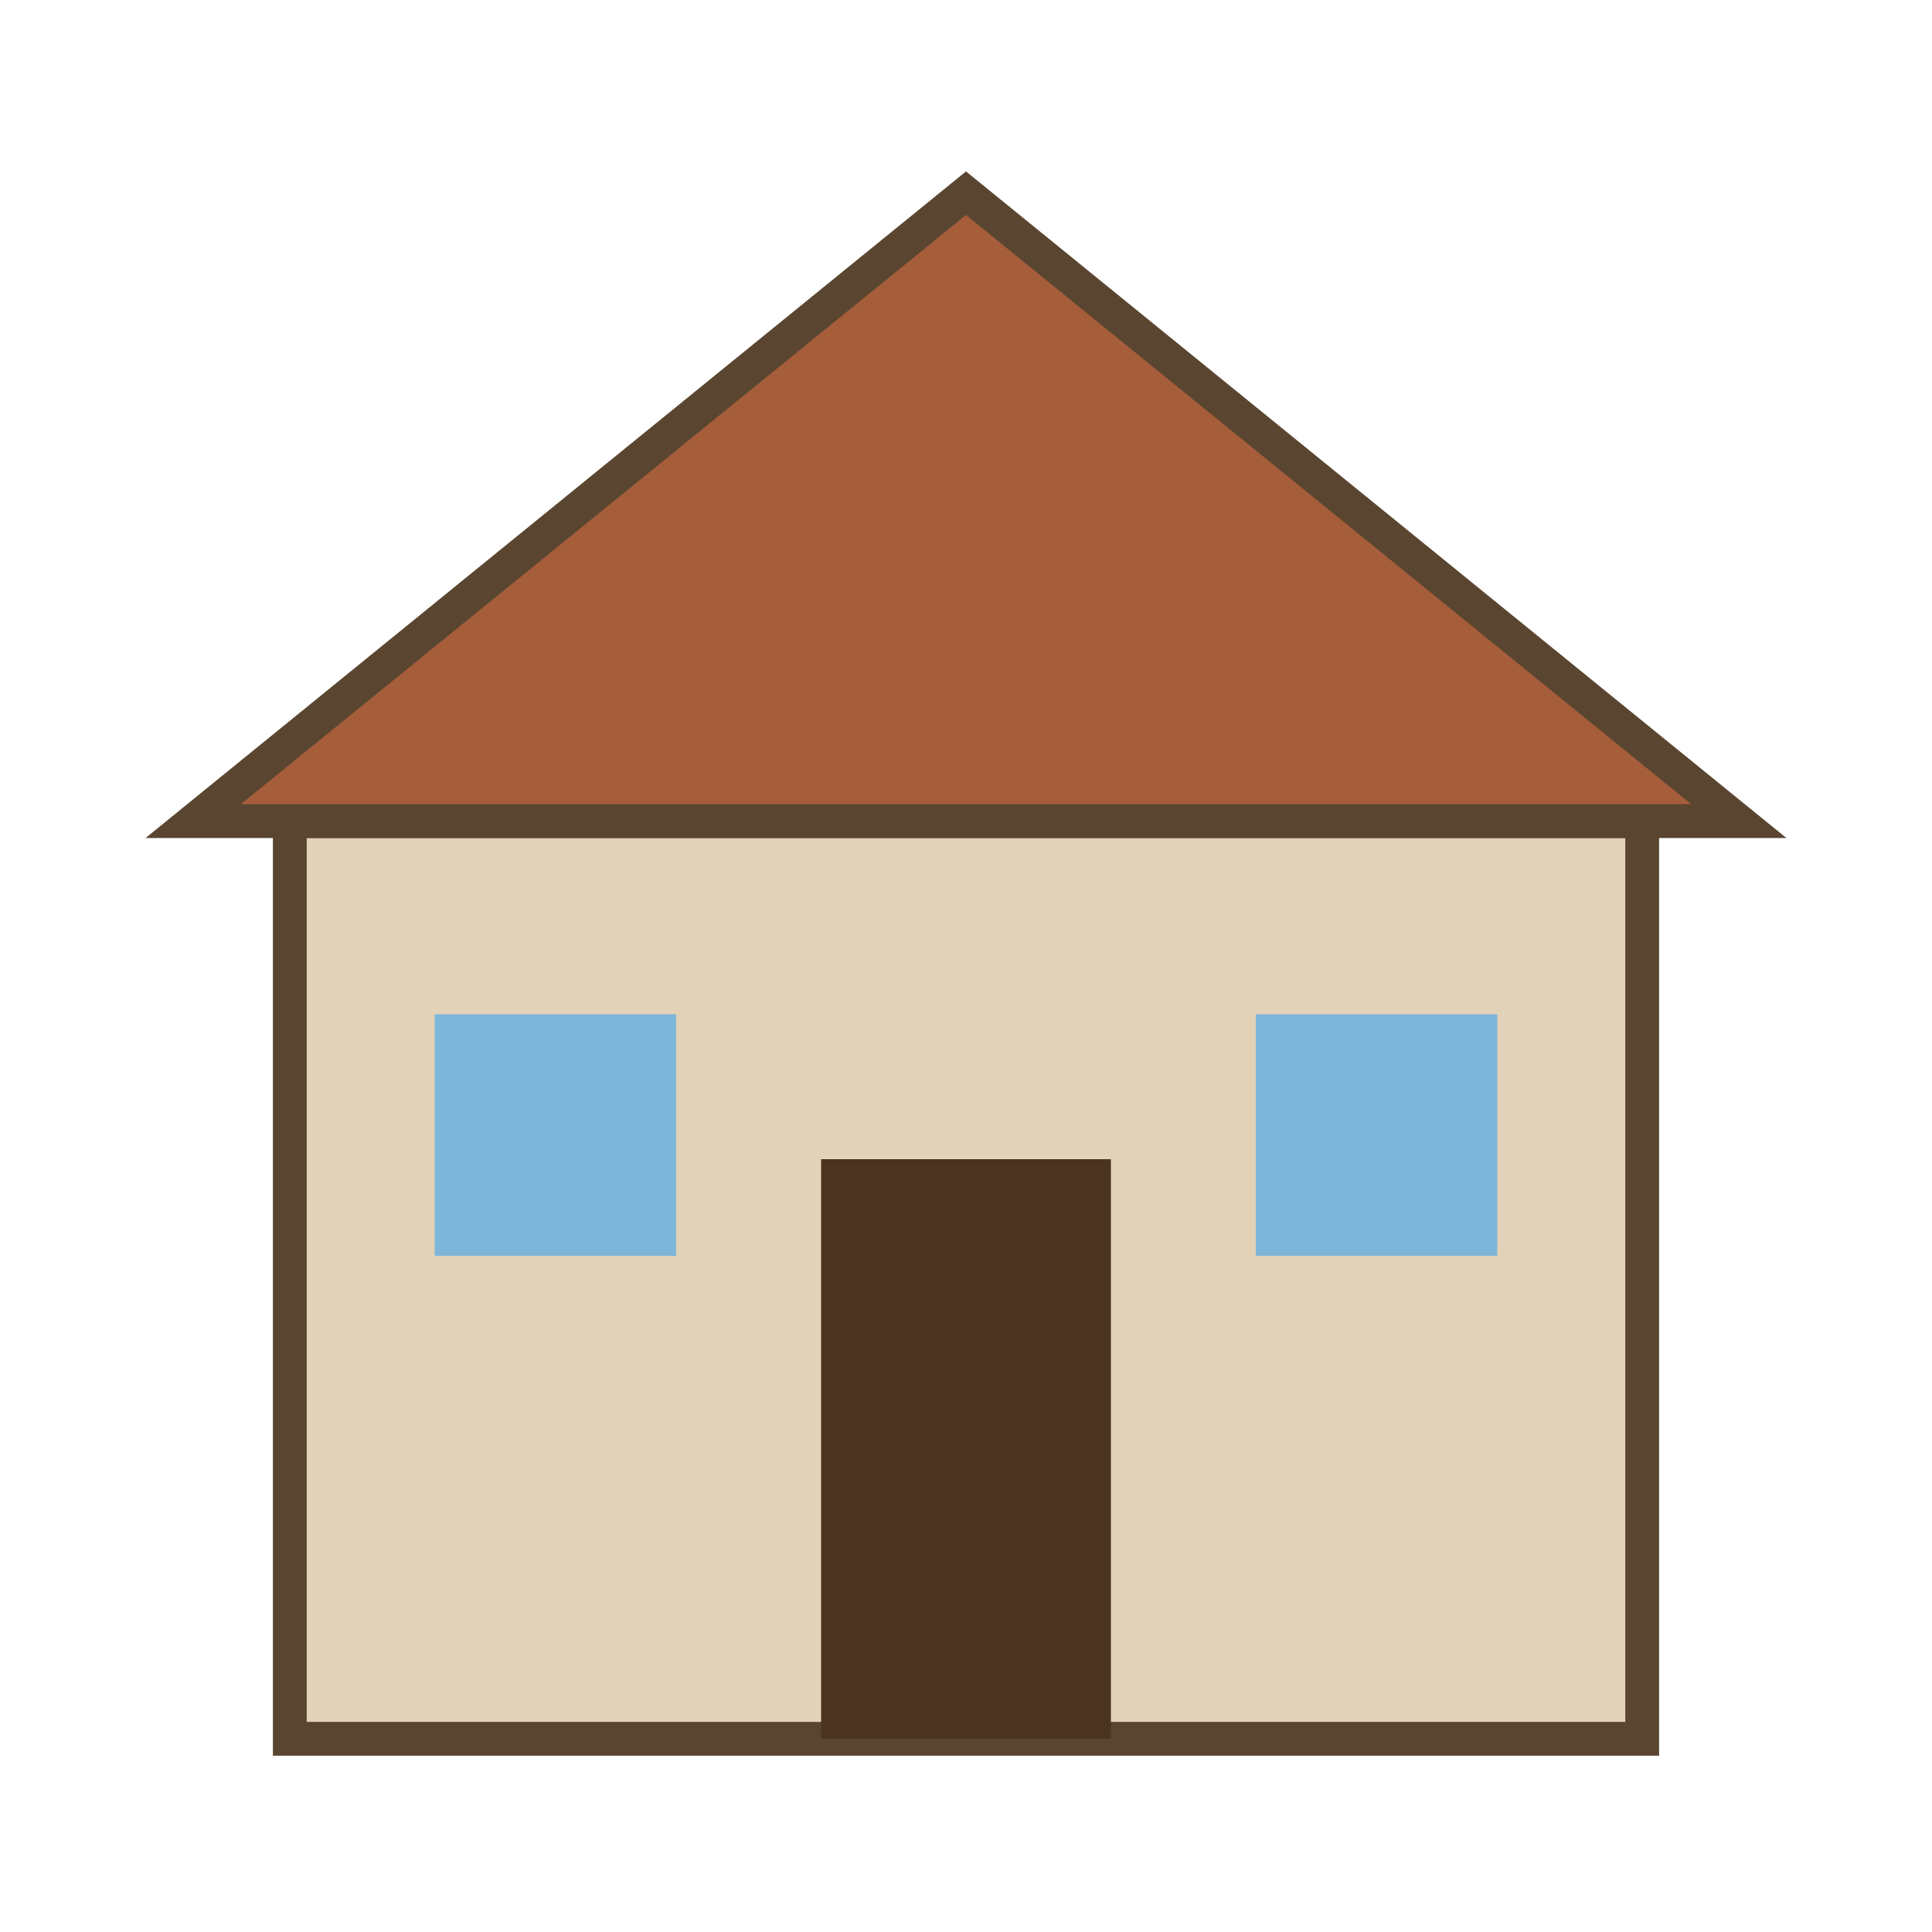
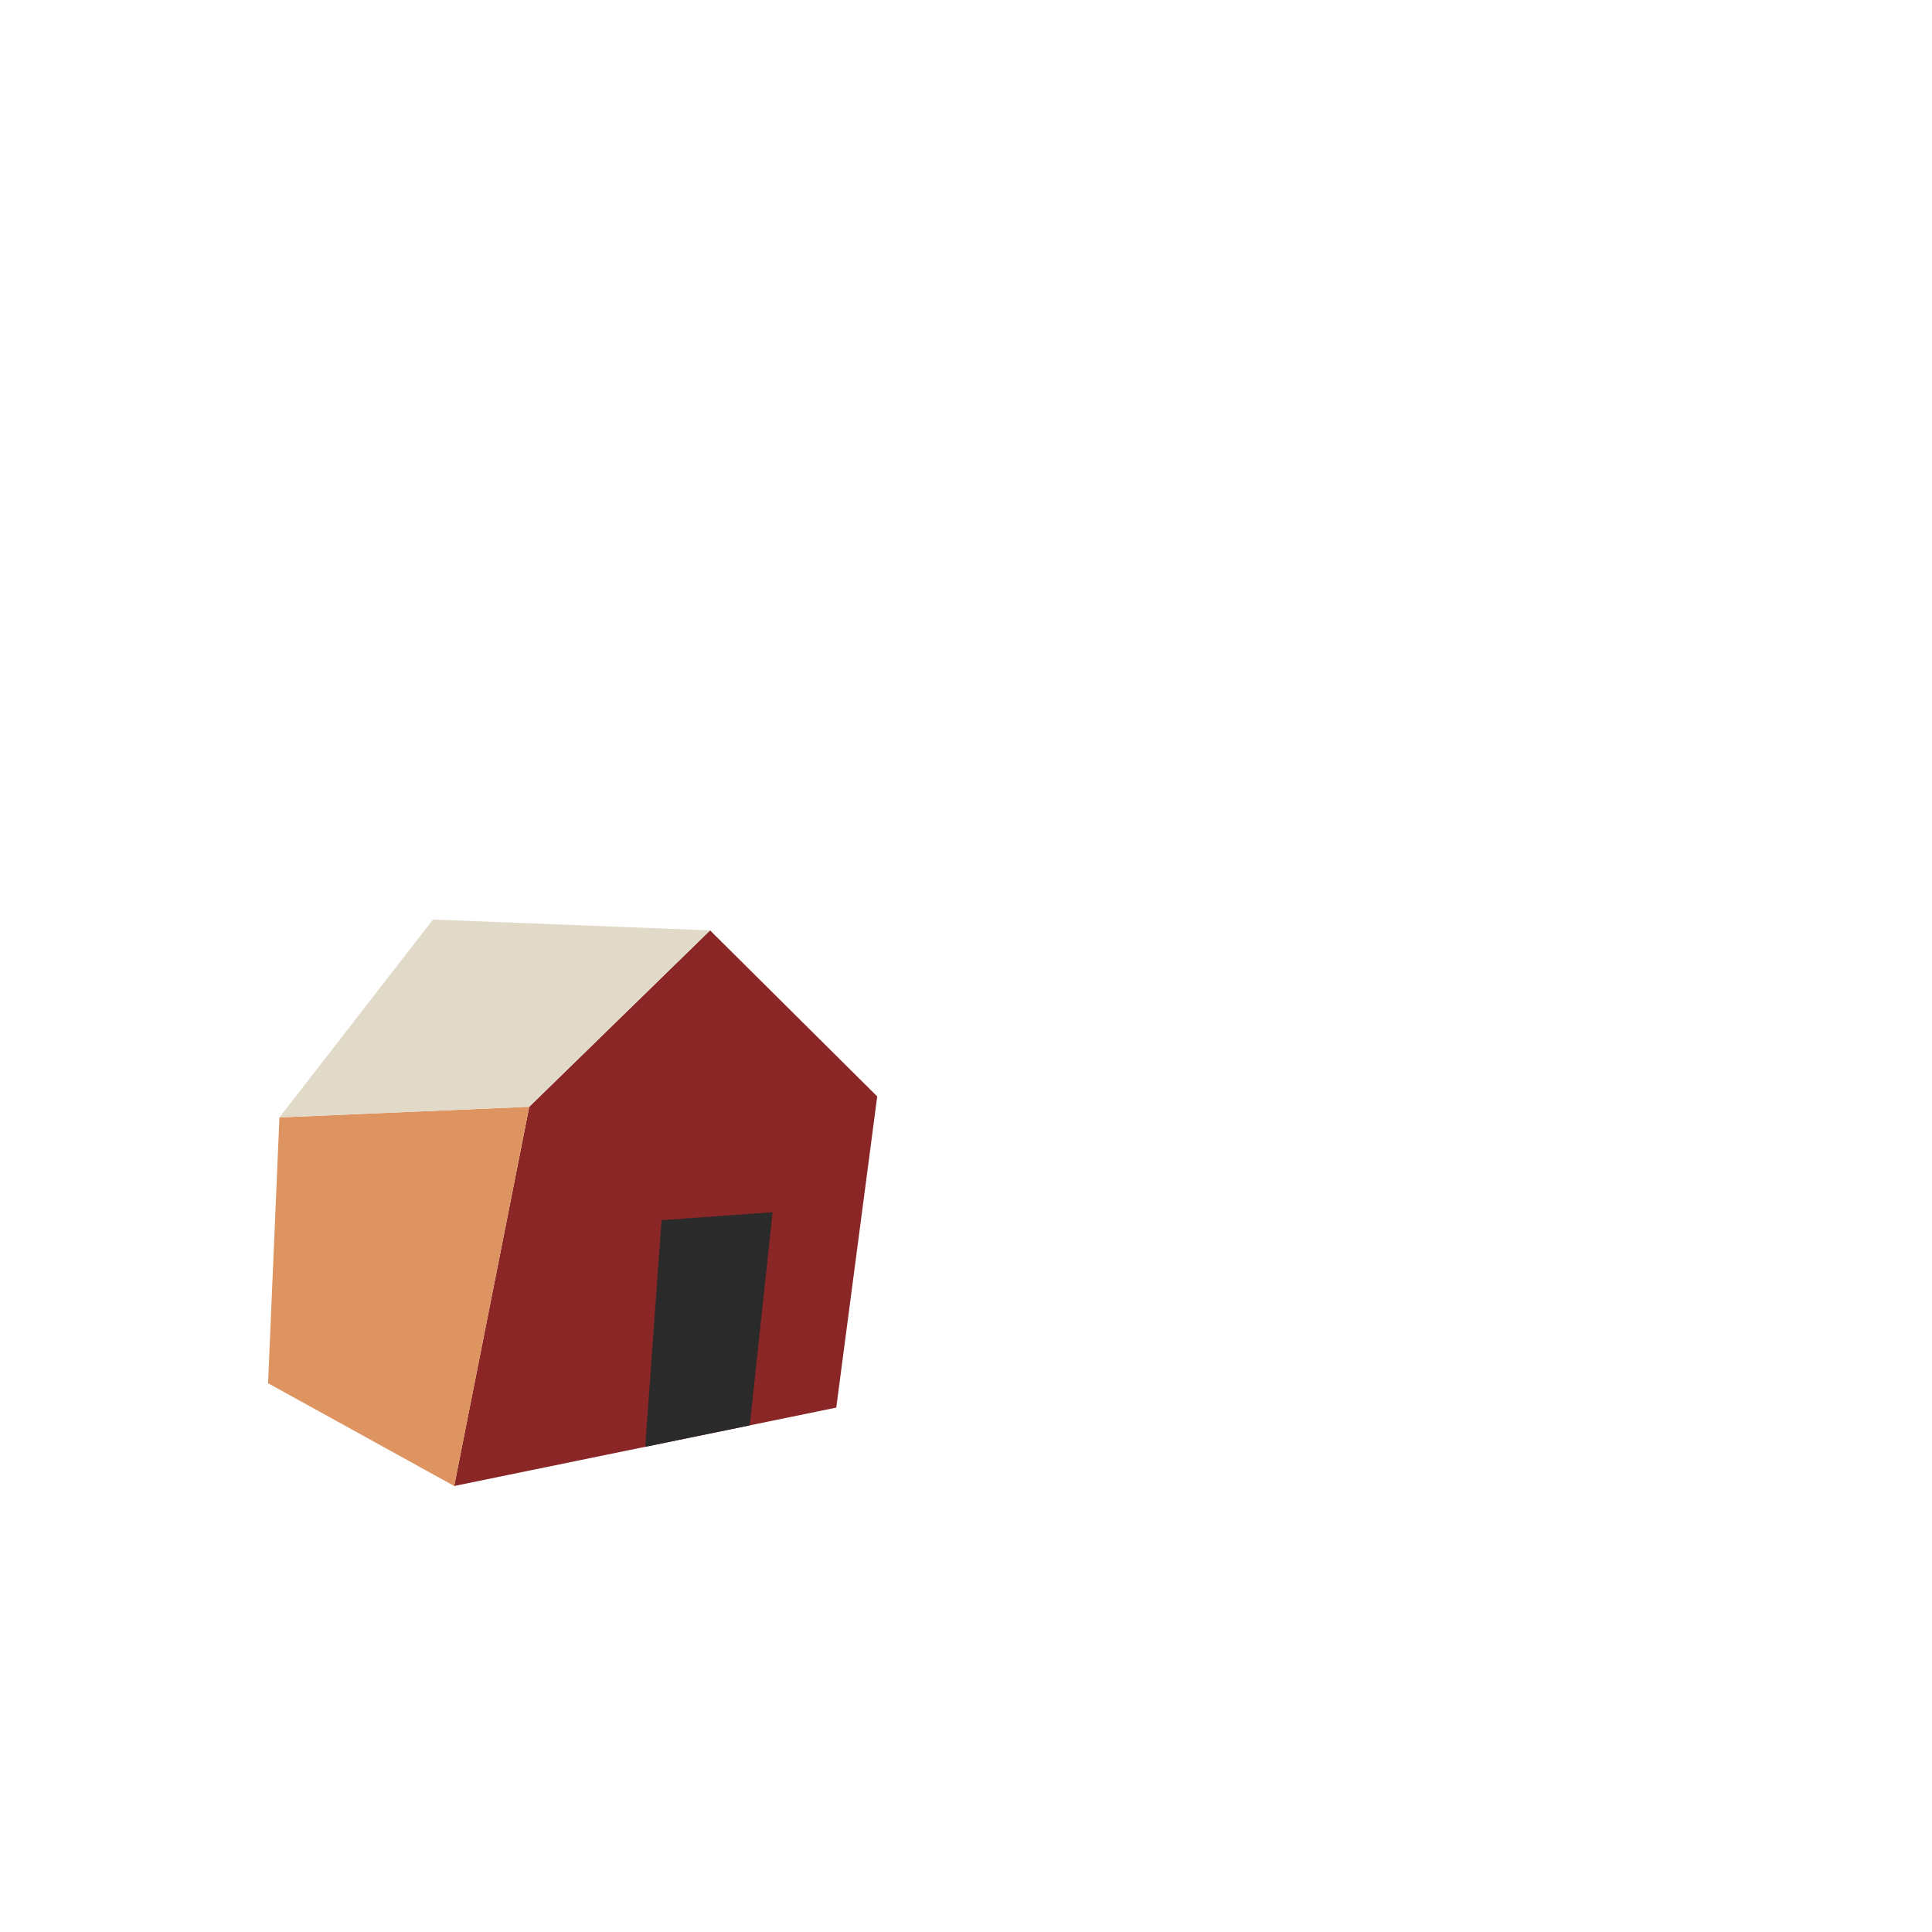
- <svg xmlns="http://www.w3.org/2000/svg" viewBox="0 0 80 80" width="80" height="80">
-   <rect x="12" y="34" width="56" height="38" fill="#e2d2b8" stroke="#5a4630" stroke-width="1.4" />
-   <path d="M8 34 L40 8 L72 34 Z" fill="#a65d3a" stroke="#5a4630" stroke-width="1.4" />
-   <rect x="34" y="48" width="12" height="24" fill="#4a3420" />
-   <rect x="18" y="42" width="10" height="10" fill="#7eb6d9" />
-   <rect x="52" y="42" width="10" height="10" fill="#7eb6d9" />
+ <svg xmlns="http://www.w3.org/2000/svg" viewBox="0 0 80 80" width="80" height="80" version="1.1" id="svg4">
+   <defs id="defs4" />
+   <path id="rect4" style="fill:#8a2626;fill-opacity:1;stroke-width:0.675" d="m 21.916,45.828 7.487,-7.303 6.921,6.876 -1.696,12.885 -15.821,3.246 z" />
+   <path id="rect4-8" style="fill:#2a2a2a;fill-opacity:1;stroke-width:0.675" d="m 27.393,50.524 4.598,-0.33 -0.944,8.827 -4.329,0.888 z" />
+   <path id="rect4-2" style="fill:#dd9461;fill-opacity:1;stroke-width:0.675" d="M 11.571,46.269 21.916,45.828 18.808,61.532 11.1,57.276 Z" />
+   <path id="rect4-2-9" style="fill:#e2dac9;fill-opacity:1;stroke-width:0.675" d="m 17.929,38.076 11.473,0.449 -7.487,7.303 -10.345,0.442 z" />
</svg>
